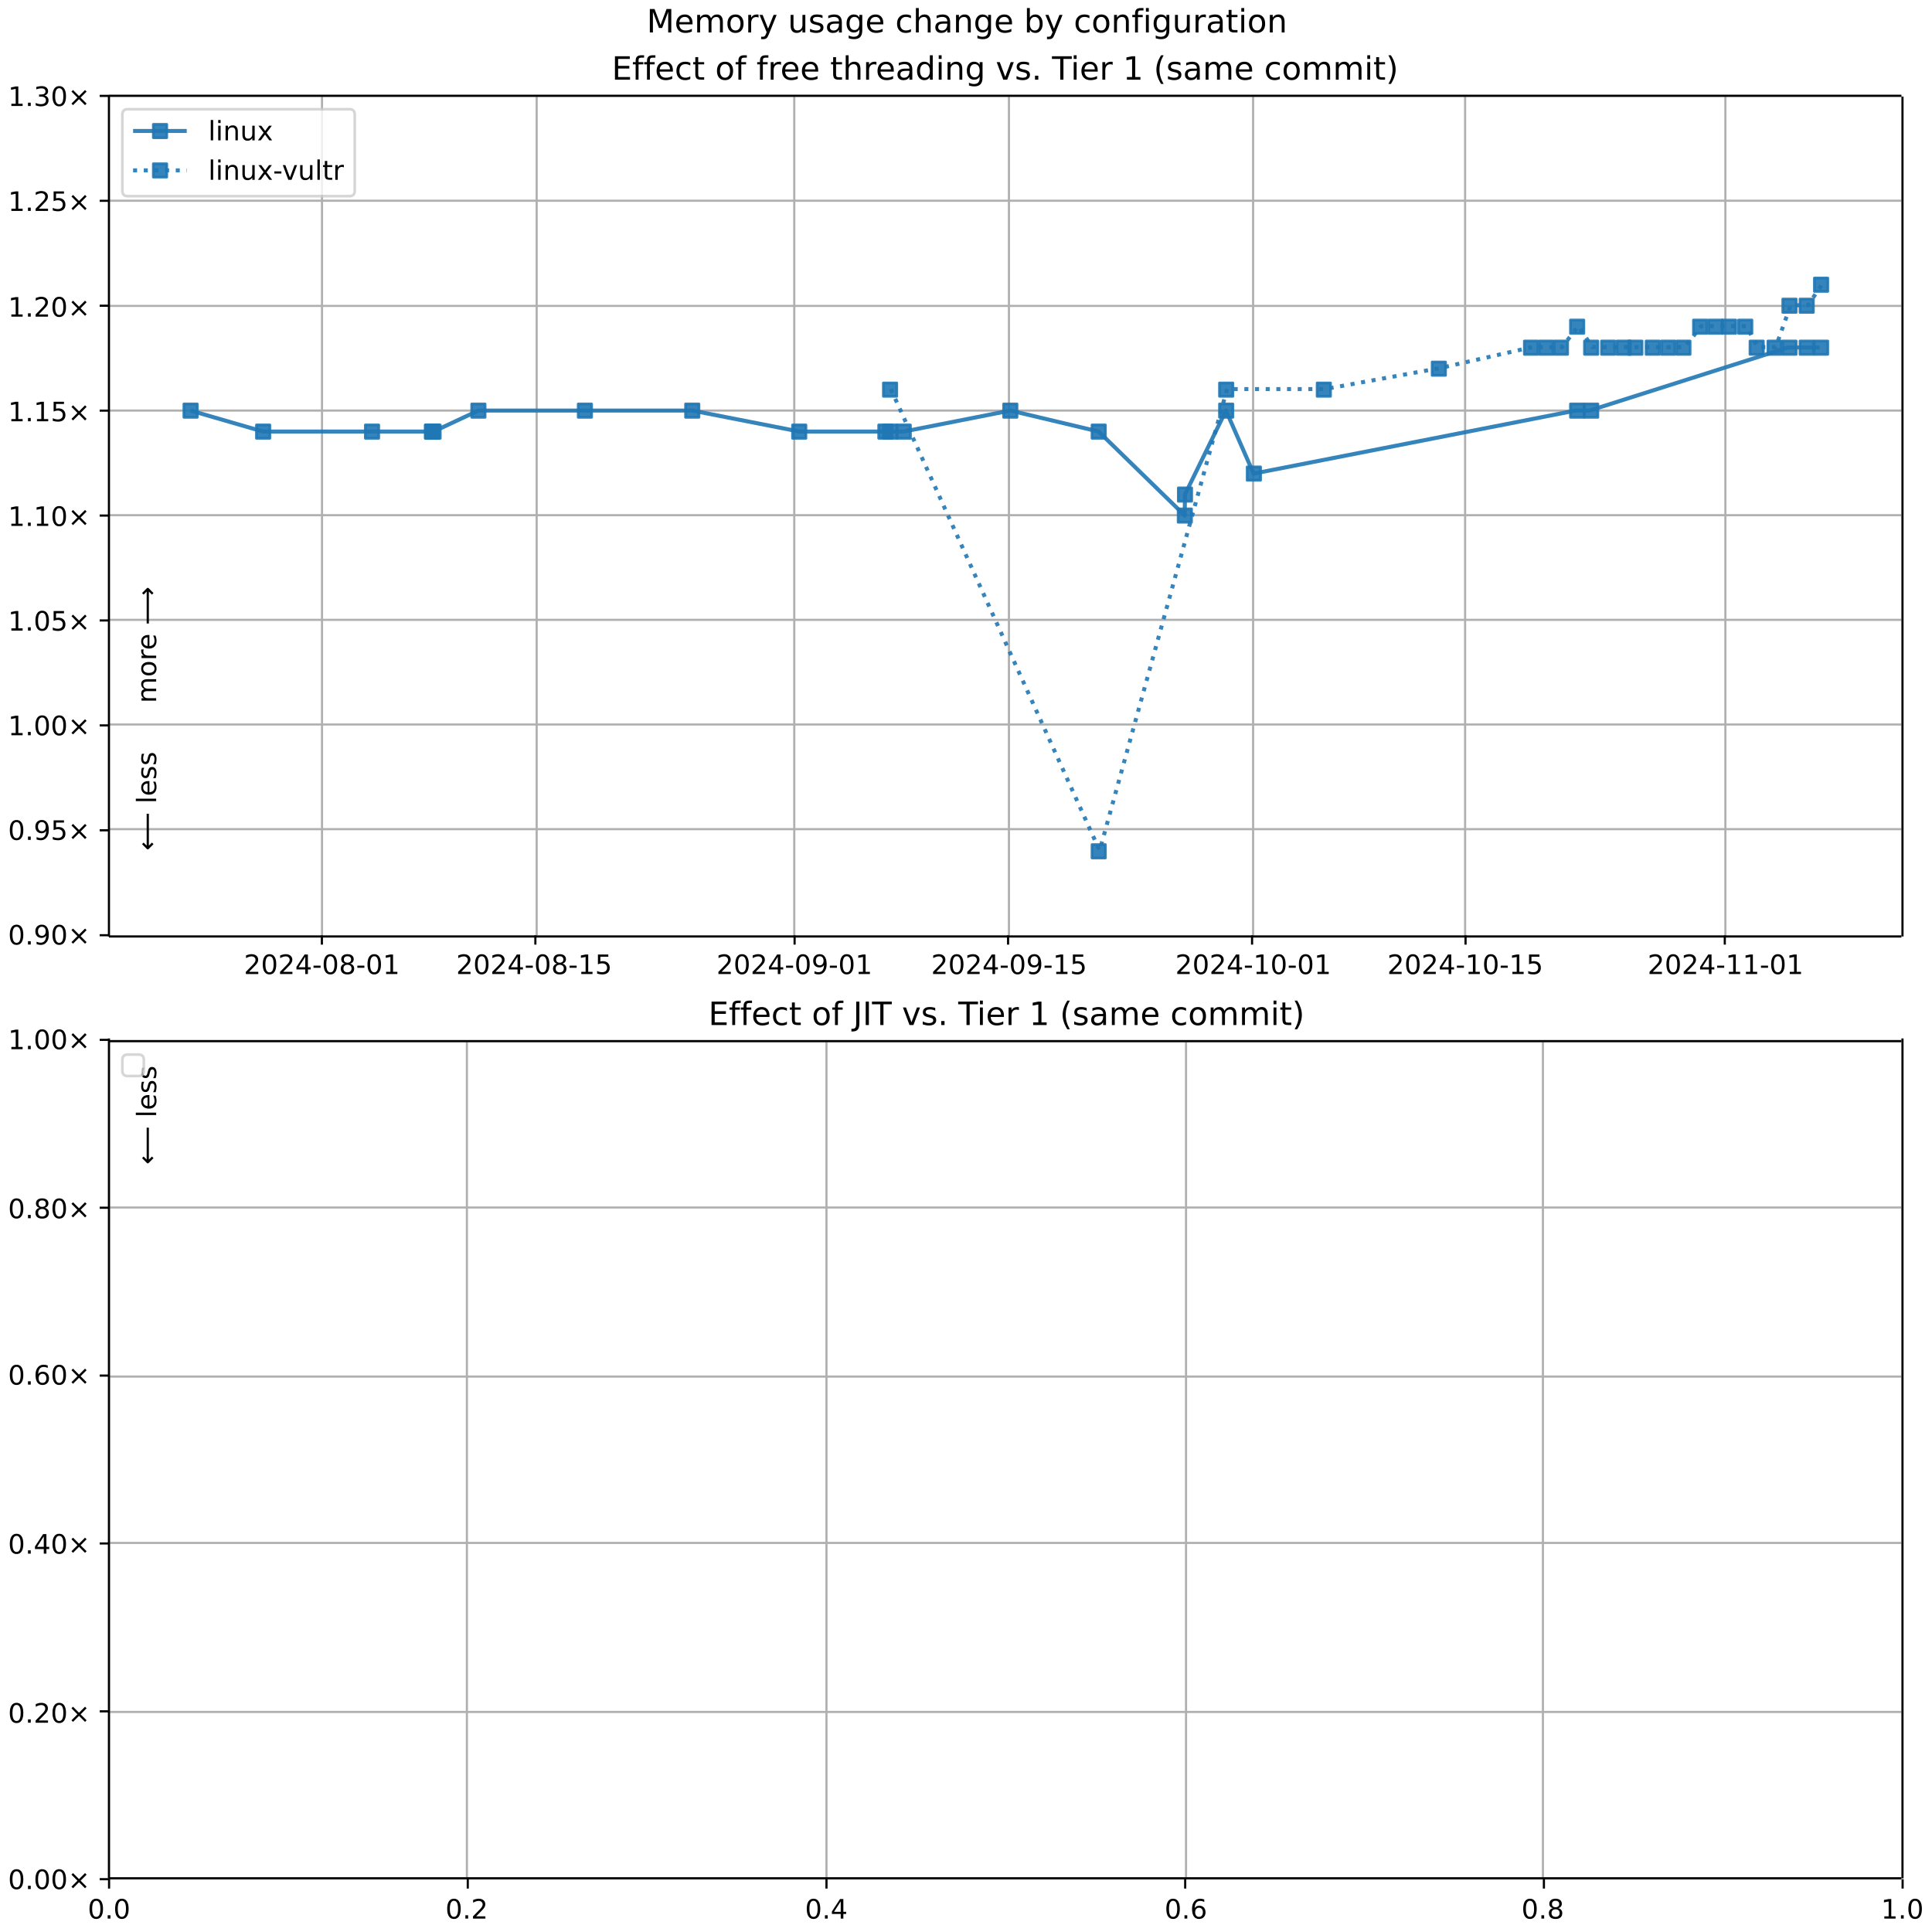
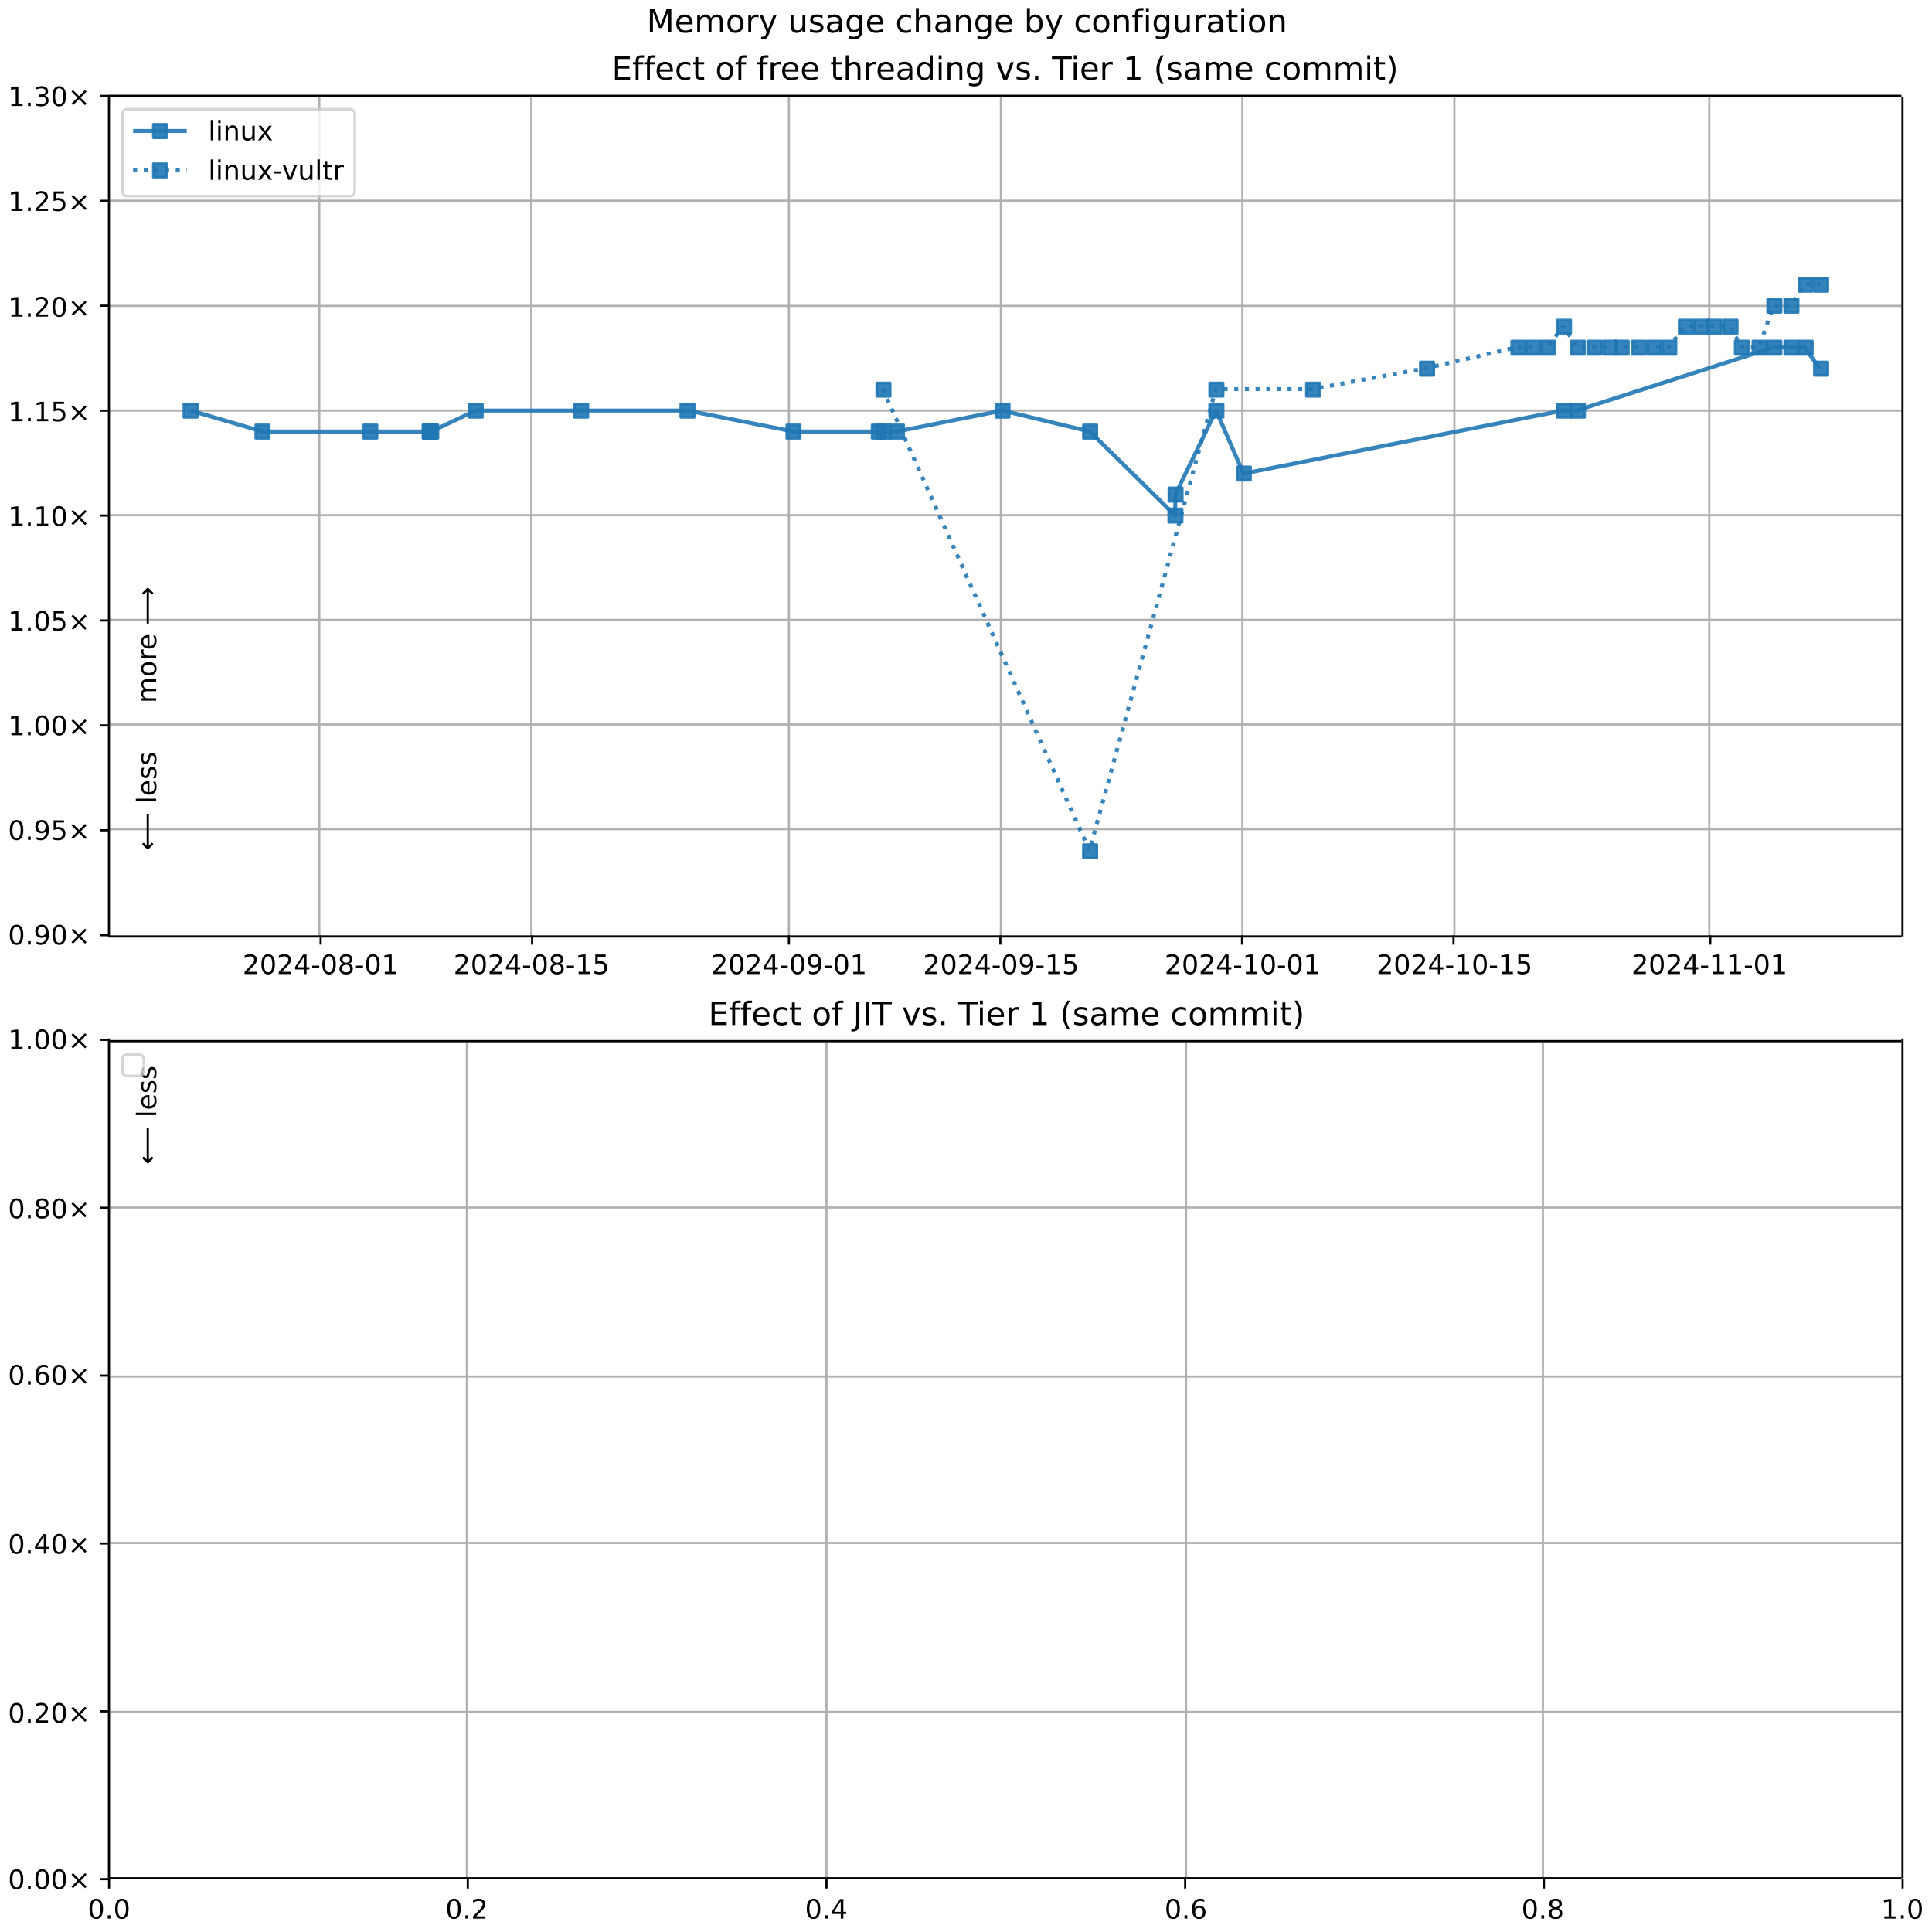
<svg xmlns="http://www.w3.org/2000/svg" xmlns:xlink="http://www.w3.org/1999/xlink" width="720pt" height="720pt" version="1.1" viewBox="0 0 720 720">
  <defs>
    <style type="text/css">*{stroke-linejoin: round; stroke-linecap: butt}</style>
  </defs>
  <path d="m0 720h720v-720h-720z" fill="#fff" />
  <path d="m40.6 349h668v-313h-668z" fill="#fff" />
-   <path d="m120 349v-313" clip-path="url(#e)" fill="none" stroke="#b0b0b0" stroke-linecap="square" stroke-width=".8" />
+   <path d="m119 349v-313" clip-path="url(#e)" fill="none" stroke="#b0b0b0" stroke-linecap="square" stroke-width=".8" />
  <defs>
    <path id="l" d="m0 0v3.5" stroke="#000" stroke-width=".8" />
  </defs>
-   <use x="119.955" y="348.529" stroke="#000000" stroke-width=".8" xlink:href="#l" />
-   <g transform="translate(90.9 363) scale(.1 -.1)">
+   <use x="119.493" y="348.529" stroke="#000000" stroke-width=".8" xlink:href="#l" />
+   <g transform="translate(90.4 363) scale(.1 -.1)">
    <defs>
      <path id="f" transform="scale(.0156)" d="m1228 531h2203v-531h-2962v531q359 372 979 998 621 627 780 809 303 340 423 576 121 236 121 464 0 372-261 606-261 235-680 235-297 0-627-103-329-103-704-313v638q381 153 712 231 332 78 607 78 725 0 1156-363 431-362 431-968 0-288-108-546-107-257-392-607-78-91-497-524-418-433-1181-1211z" />
      <path id="b" transform="scale(.0156)" d="m2034 4250q-487 0-733-480-245-479-245-1442 0-959 245-1439 246-480 733-480 491 0 736 480 246 480 246 1439 0 963-246 1442-245 480-736 480zm0 500q785 0 1199-621 414-620 414-1801 0-1178-414-1799-414-620-1199-620-784 0-1198 620-414 621-414 1799 0 1181 414 1801 414 621 1198 621z" />
      <path id="r" transform="scale(.0156)" d="m2419 4116-1594-2491h1594v2491zm-166 550h794v-3041h666v-525h-666v-1100h-628v1100h-2106v609l1940 2957z" />
      <path id="j" transform="scale(.0156)" d="m313 2009h1684v-512h-1684v512z" />
      <path id="ac" transform="scale(.0156)" d="m2034 2216q-450 0-708-241-257-241-257-662 0-422 257-663 258-241 708-241t709 242q260 243 260 662 0 421-258 662-257 241-711 241zm-631 268q-406 100-633 378-226 279-226 679 0 559 398 884 399 325 1092 325 697 0 1094-325t397-884q0-400-227-679-226-278-629-378 456-106 710-416 255-309 255-755 0-679-414-1042-414-362-1186-362-771 0-1186 362-414 363-414 1042 0 446 256 755 257 310 713 416zm-231 997q0-362 226-565 227-203 636-203 407 0 636 203 230 203 230 565 0 363-230 566-229 203-636 203-409 0-636-203-226-203-226-566z" />
      <path id="c" transform="scale(.0156)" d="m794 531h1031v3560l-1122-225v575l1116 225h631v-4135h1031v-531h-2687v531z" />
    </defs>
    <use xlink:href="#f" />
    <use x="63.623" xlink:href="#b" />
    <use x="127.246" xlink:href="#f" />
    <use x="190.869" xlink:href="#r" />
    <use x="254.492" xlink:href="#j" />
    <use x="290.576" xlink:href="#b" />
    <use x="354.199" xlink:href="#ac" />
    <use x="417.822" xlink:href="#j" />
    <use x="453.906" xlink:href="#b" />
    <use x="517.529" xlink:href="#c" />
  </g>
-   <path d="m200 349v-313" clip-path="url(#e)" fill="none" stroke="#b0b0b0" stroke-linecap="square" stroke-width=".8" />
-   <use x="199.515" y="348.529" stroke="#000000" stroke-width=".8" xlink:href="#l" />
-   <g transform="translate(170 363) scale(.1 -.1)">
+   <path d="m198 349v-313" clip-path="url(#e)" fill="none" stroke="#b0b0b0" stroke-linecap="square" stroke-width=".8" />
+   <use x="198.301" y="348.529" stroke="#000000" stroke-width=".8" xlink:href="#l" />
+   <g transform="translate(169 363) scale(.1 -.1)">
    <defs>
      <path id="u" transform="scale(.0156)" d="m691 4666h2478v-532h-1900v-1143q137 47 274 70 138 23 276 23 781 0 1237-428 457-428 457-1159 0-753-469-1171-469-417-1322-417-294 0-599 50-304 50-629 150v635q281-153 581-228t634-75q541 0 856 284 316 284 316 772 0 487-316 771-315 285-856 285-253 0-505-56-251-56-513-175v2344z" />
    </defs>
    <use xlink:href="#f" />
    <use x="63.623" xlink:href="#b" />
    <use x="127.246" xlink:href="#f" />
    <use x="190.869" xlink:href="#r" />
    <use x="254.492" xlink:href="#j" />
    <use x="290.576" xlink:href="#b" />
    <use x="354.199" xlink:href="#ac" />
    <use x="417.822" xlink:href="#j" />
    <use x="453.906" xlink:href="#c" />
    <use x="517.529" xlink:href="#u" />
  </g>
-   <path d="m296 349v-313" clip-path="url(#e)" fill="none" stroke="#b0b0b0" stroke-linecap="square" stroke-width=".8" />
-   <use x="296.124" y="348.529" stroke="#000000" stroke-width=".8" xlink:href="#l" />
-   <g transform="translate(267 363) scale(.1 -.1)">
+   <path d="m294 349v-313" clip-path="url(#e)" fill="none" stroke="#b0b0b0" stroke-linecap="square" stroke-width=".8" />
+   <use x="293.996" y="348.529" stroke="#000000" stroke-width=".8" xlink:href="#l" />
+   <g transform="translate(265 363) scale(.1 -.1)">
    <defs>
      <path id="ab" transform="scale(.0156)" d="m703 97v575q238-113 481-172 244-59 479-59 625 0 954 420 330 420 377 1277-181-269-460-413-278-144-615-144-700 0-1108 423-408 424-408 1159 0 718 425 1152 425 435 1131 435 810 0 1236-621 427-620 427-1801 0-1103-524-1761-523-658-1407-658-238 0-482 47-243 47-506 141zm1256 1978q425 0 673 290 249 291 249 798 0 503-249 795-248 292-673 292t-673-292-248-795q0-507 248-798 248-290 673-290z" />
    </defs>
    <use xlink:href="#f" />
    <use x="63.623" xlink:href="#b" />
    <use x="127.246" xlink:href="#f" />
    <use x="190.869" xlink:href="#r" />
    <use x="254.492" xlink:href="#j" />
    <use x="290.576" xlink:href="#b" />
    <use x="354.199" xlink:href="#ab" />
    <use x="417.822" xlink:href="#j" />
    <use x="453.906" xlink:href="#b" />
    <use x="517.529" xlink:href="#c" />
  </g>
-   <path d="m376 349v-313" clip-path="url(#e)" fill="none" stroke="#b0b0b0" stroke-linecap="square" stroke-width=".8" />
-   <use x="375.684" y="348.529" stroke="#000000" stroke-width=".8" xlink:href="#l" />
-   <g transform="translate(347 363) scale(.1 -.1)">
+   <path d="m373 349v-313" clip-path="url(#e)" fill="none" stroke="#b0b0b0" stroke-linecap="square" stroke-width=".8" />
+   <use x="372.804" y="348.529" stroke="#000000" stroke-width=".8" xlink:href="#l" />
+   <g transform="translate(344 363) scale(.1 -.1)">
    <use xlink:href="#f" />
    <use x="63.623" xlink:href="#b" />
    <use x="127.246" xlink:href="#f" />
    <use x="190.869" xlink:href="#r" />
    <use x="254.492" xlink:href="#j" />
    <use x="290.576" xlink:href="#b" />
    <use x="354.199" xlink:href="#ab" />
    <use x="417.822" xlink:href="#j" />
    <use x="453.906" xlink:href="#c" />
    <use x="517.529" xlink:href="#u" />
  </g>
-   <path d="m467 349v-313" clip-path="url(#e)" fill="none" stroke="#b0b0b0" stroke-linecap="square" stroke-width=".8" />
-   <use x="466.61" y="348.529" stroke="#000000" stroke-width=".8" xlink:href="#l" />
-   <g transform="translate(438 363) scale(.1 -.1)">
+   <path d="m463 349v-313" clip-path="url(#e)" fill="none" stroke="#b0b0b0" stroke-linecap="square" stroke-width=".8" />
+   <use x="462.87" y="348.529" stroke="#000000" stroke-width=".8" xlink:href="#l" />
+   <g transform="translate(434 363) scale(.1 -.1)">
    <use xlink:href="#f" />
    <use x="63.623" xlink:href="#b" />
    <use x="127.246" xlink:href="#f" />
    <use x="190.869" xlink:href="#r" />
    <use x="254.492" xlink:href="#j" />
    <use x="290.576" xlink:href="#c" />
    <use x="354.199" xlink:href="#b" />
    <use x="417.822" xlink:href="#j" />
    <use x="453.906" xlink:href="#b" />
    <use x="517.529" xlink:href="#c" />
  </g>
-   <path d="m546 349v-313" clip-path="url(#e)" fill="none" stroke="#b0b0b0" stroke-linecap="square" stroke-width=".8" />
-   <use x="546.17" y="348.529" stroke="#000000" stroke-width=".8" xlink:href="#l" />
-   <g transform="translate(517 363) scale(.1 -.1)">
+   <path d="m542 349v-313" clip-path="url(#e)" fill="none" stroke="#b0b0b0" stroke-linecap="square" stroke-width=".8" />
+   <use x="541.678" y="348.529" stroke="#000000" stroke-width=".8" xlink:href="#l" />
+   <g transform="translate(513 363) scale(.1 -.1)">
    <use xlink:href="#f" />
    <use x="63.623" xlink:href="#b" />
    <use x="127.246" xlink:href="#f" />
    <use x="190.869" xlink:href="#r" />
    <use x="254.492" xlink:href="#j" />
    <use x="290.576" xlink:href="#c" />
    <use x="354.199" xlink:href="#b" />
    <use x="417.822" xlink:href="#j" />
    <use x="453.906" xlink:href="#c" />
    <use x="517.529" xlink:href="#u" />
  </g>
-   <path d="m643 349v-313" clip-path="url(#e)" fill="none" stroke="#b0b0b0" stroke-linecap="square" stroke-width=".8" />
-   <use x="642.778" y="348.529" stroke="#000000" stroke-width=".8" xlink:href="#l" />
-   <g transform="translate(614 363) scale(.1 -.1)">
+   <path d="m637 349v-313" clip-path="url(#e)" fill="none" stroke="#b0b0b0" stroke-linecap="square" stroke-width=".8" />
+   <use x="637.373" y="348.529" stroke="#000000" stroke-width=".8" xlink:href="#l" />
+   <g transform="translate(608 363) scale(.1 -.1)">
    <use xlink:href="#f" />
    <use x="63.623" xlink:href="#b" />
    <use x="127.246" xlink:href="#f" />
    <use x="190.869" xlink:href="#r" />
    <use x="254.492" xlink:href="#j" />
    <use x="290.576" xlink:href="#c" />
    <use x="354.199" xlink:href="#c" />
    <use x="417.822" xlink:href="#j" />
    <use x="453.906" xlink:href="#b" />
    <use x="517.529" xlink:href="#c" />
  </g>
  <path d="m40.6 349h668" clip-path="url(#e)" fill="none" stroke="#b0b0b0" stroke-linecap="square" stroke-width=".8" />
  <defs>
    <path id="h" d="m0 0h-3.5" stroke="#000" stroke-width=".8" />
  </defs>
  <use x="40.646" y="348.529" stroke="#000000" stroke-width=".8" xlink:href="#h" />
  <g transform="translate(3 352) scale(.1 -.1)">
    <defs>
      <path id="d" transform="scale(.0156)" d="m684 794h660v-794h-660v794z" />
      <path id="i" transform="scale(.0156)" d="m4488 3438-1429-1435 1429-1428-372-378-1435 1434-1434-1434-369 378 1425 1428-1425 1435 369 378 1434-1435 1435 1435 372-378z" />
    </defs>
    <use xlink:href="#b" />
    <use x="63.623" xlink:href="#d" />
    <use x="95.41" xlink:href="#ab" />
    <use x="159.033" xlink:href="#b" />
    <use x="222.656" xlink:href="#i" />
  </g>
  <path d="m40.6 309h668" clip-path="url(#e)" fill="none" stroke="#b0b0b0" stroke-linecap="square" stroke-width=".8" />
  <use x="40.646" y="309.429" stroke="#000000" stroke-width=".8" xlink:href="#h" />
  <g transform="translate(3 313) scale(.1 -.1)">
    <use xlink:href="#b" />
    <use x="63.623" xlink:href="#d" />
    <use x="95.41" xlink:href="#ab" />
    <use x="159.033" xlink:href="#u" />
    <use x="222.656" xlink:href="#i" />
  </g>
  <path d="m40.6 270h668" clip-path="url(#e)" fill="none" stroke="#b0b0b0" stroke-linecap="square" stroke-width=".8" />
  <use x="40.646" y="270.33" stroke="#000000" stroke-width=".8" xlink:href="#h" />
  <g transform="translate(3 274) scale(.1 -.1)">
    <use xlink:href="#c" />
    <use x="63.623" xlink:href="#d" />
    <use x="95.41" xlink:href="#b" />
    <use x="159.033" xlink:href="#b" />
    <use x="222.656" xlink:href="#i" />
  </g>
  <path d="m40.6 231h668" clip-path="url(#e)" fill="none" stroke="#b0b0b0" stroke-linecap="square" stroke-width=".8" />
  <use x="40.646" y="231.23" stroke="#000000" stroke-width=".8" xlink:href="#h" />
  <g transform="translate(3 235) scale(.1 -.1)">
    <use xlink:href="#c" />
    <use x="63.623" xlink:href="#d" />
    <use x="95.41" xlink:href="#b" />
    <use x="159.033" xlink:href="#u" />
    <use x="222.656" xlink:href="#i" />
  </g>
  <path d="m40.6 192h668" clip-path="url(#e)" fill="none" stroke="#b0b0b0" stroke-linecap="square" stroke-width=".8" />
  <use x="40.646" y="192.131" stroke="#000000" stroke-width=".8" xlink:href="#h" />
  <g transform="translate(3 196) scale(.1 -.1)">
    <use xlink:href="#c" />
    <use x="63.623" xlink:href="#d" />
    <use x="95.41" xlink:href="#c" />
    <use x="159.033" xlink:href="#b" />
    <use x="222.656" xlink:href="#i" />
  </g>
  <path d="m40.6 153h668" clip-path="url(#e)" fill="none" stroke="#b0b0b0" stroke-linecap="square" stroke-width=".8" />
  <use x="40.646" y="153.031" stroke="#000000" stroke-width=".8" xlink:href="#h" />
  <g transform="translate(3 157) scale(.1 -.1)">
    <use xlink:href="#c" />
    <use x="63.623" xlink:href="#d" />
    <use x="95.41" xlink:href="#c" />
    <use x="159.033" xlink:href="#u" />
    <use x="222.656" xlink:href="#i" />
  </g>
  <path d="m40.6 114h668" clip-path="url(#e)" fill="none" stroke="#b0b0b0" stroke-linecap="square" stroke-width=".8" />
  <use x="40.646" y="113.932" stroke="#000000" stroke-width=".8" xlink:href="#h" />
  <g transform="translate(3 118) scale(.1 -.1)">
    <use xlink:href="#c" />
    <use x="63.623" xlink:href="#d" />
    <use x="95.41" xlink:href="#f" />
    <use x="159.033" xlink:href="#b" />
    <use x="222.656" xlink:href="#i" />
  </g>
  <path d="m40.6 74.8h668" clip-path="url(#e)" fill="none" stroke="#b0b0b0" stroke-linecap="square" stroke-width=".8" />
  <use x="40.646" y="74.832" stroke="#000000" stroke-width=".8" xlink:href="#h" />
  <g transform="translate(3 78.6) scale(.1 -.1)">
    <use xlink:href="#c" />
    <use x="63.623" xlink:href="#d" />
    <use x="95.41" xlink:href="#f" />
    <use x="159.033" xlink:href="#u" />
    <use x="222.656" xlink:href="#i" />
  </g>
  <path d="m40.6 35.7h668" clip-path="url(#e)" fill="none" stroke="#b0b0b0" stroke-linecap="square" stroke-width=".8" />
  <use x="40.646" y="35.733" stroke="#000000" stroke-width=".8" xlink:href="#h" />
  <g transform="translate(3 39.5) scale(.1 -.1)">
    <defs>
      <path id="at" transform="scale(.0156)" d="m2597 2516q453-97 707-404 255-306 255-756 0-690-475-1069-475-378-1350-378-293 0-604 58t-642 174v609q262-153 574-231 313-78 654-78 593 0 904 234t311 681q0 413-289 645-289 233-804 233h-544v519h569q465 0 712 186t247 536q0 359-255 551-254 193-729 193-260 0-557-57-297-56-653-174v562q360 100 674 150t592 50q719 0 1137-327 419-326 419-882 0-388-222-655t-631-370z" />
    </defs>
    <use xlink:href="#c" />
    <use x="63.623" xlink:href="#d" />
    <use x="95.41" xlink:href="#at" />
    <use x="159.033" xlink:href="#b" />
    <use x="222.656" xlink:href="#i" />
  </g>
-   <path d="m71 153 27 7.82h40.6 22.4 0.036 0.541l16.7-7.82h39.7 40l39.9 7.82h32.1 1.75 5.1l39.7-7.82 32.9 7.82 32.1 31.3 0.06-7.82 15.3-31.3 10.3 23.5 120-23.5h5.23l73.9-23.5h6.42 5.37" clip-path="url(#e)" fill="none" stroke="#1f77b4" stroke-linecap="square" stroke-opacity=".9" stroke-width="1.5" />
+   <path d="m71 153 26.8 7.82h40.2 22.1 0.036 0.536l16.6-7.82h39.3 39.6l39.5 7.82h31.8 1.73 5.05l39.3-7.82 32.6 7.82 31.8 31.3 0.059-7.82 15.2-31.3 10.2 23.5 119-23.5h5.18l73.2-23.5h6.36 5.32l5.74 7.82" clip-path="url(#e)" fill="none" stroke="#1f77b4" stroke-linecap="square" stroke-opacity=".9" stroke-width="1.5" />
  <defs>
    <path id="a" d="m-2.5 2.5h5v-5h-5z" stroke="#1f77b4" stroke-opacity=".9" />
  </defs>
  <g clip-path="url(#e)" fill="#1f77b4" fill-opacity=".9" stroke="#1f77b4" stroke-opacity=".9">
    <use x="71.027" y="153.031" xlink:href="#a" />
-     <use x="98.067" y="160.851" xlink:href="#a" />
-     <use x="138.645" y="160.851" xlink:href="#a" />
-     <use x="161.002" y="160.851" xlink:href="#a" />
-     <use x="161.038" y="160.851" xlink:href="#a" />
-     <use x="161.579" y="160.851" xlink:href="#a" />
-     <use x="178.288" y="153.031" xlink:href="#a" />
-     <use x="217.977" y="153.031" xlink:href="#a" />
-     <use x="257.98" y="153.031" xlink:href="#a" />
-     <use x="297.849" y="160.851" xlink:href="#a" />
-     <use x="329.953" y="160.851" xlink:href="#a" />
-     <use x="331.702" y="160.851" xlink:href="#a" />
-     <use x="336.799" y="160.851" xlink:href="#a" />
-     <use x="376.512" y="153.031" xlink:href="#a" />
-     <use x="409.457" y="160.851" xlink:href="#a" />
-     <use x="441.555" y="192.131" xlink:href="#a" />
-     <use x="441.614" y="184.311" xlink:href="#a" />
-     <use x="456.963" y="153.031" xlink:href="#a" />
-     <use x="467.284" y="176.491" xlink:href="#a" />
-     <use x="587.755" y="153.031" xlink:href="#a" />
-     <use x="592.984" y="153.031" xlink:href="#a" />
-     <use x="666.884" y="129.572" xlink:href="#a" />
-     <use x="673.3" y="129.572" xlink:href="#a" />
-     <use x="678.666" y="129.572" xlink:href="#a" />
+     <use x="97.811" y="160.851" xlink:href="#a" />
+     <use x="138.005" y="160.851" xlink:href="#a" />
+     <use x="160.151" y="160.851" xlink:href="#a" />
+     <use x="160.187" y="160.851" xlink:href="#a" />
+     <use x="160.723" y="160.851" xlink:href="#a" />
+     <use x="177.274" y="153.031" xlink:href="#a" />
+     <use x="216.588" y="153.031" xlink:href="#a" />
+     <use x="256.212" y="153.031" xlink:href="#a" />
+     <use x="295.705" y="160.851" xlink:href="#a" />
+     <use x="327.505" y="160.851" xlink:href="#a" />
+     <use x="329.238" y="160.851" xlink:href="#a" />
+     <use x="334.287" y="160.851" xlink:href="#a" />
+     <use x="373.624" y="153.031" xlink:href="#a" />
+     <use x="406.257" y="160.851" xlink:href="#a" />
+     <use x="438.052" y="192.131" xlink:href="#a" />
+     <use x="438.111" y="184.311" xlink:href="#a" />
+     <use x="453.315" y="153.031" xlink:href="#a" />
+     <use x="463.538" y="176.491" xlink:href="#a" />
+     <use x="582.871" y="153.031" xlink:href="#a" />
+     <use x="588.05" y="153.031" xlink:href="#a" />
+     <use x="661.251" y="129.572" xlink:href="#a" />
+     <use x="667.606" y="129.572" xlink:href="#a" />
+     <use x="672.922" y="129.572" xlink:href="#a" />
+     <use x="678.666" y="137.391" xlink:href="#a" />
  </g>
  <g stroke="#1f77b4" stroke-opacity=".9">
-     <path d="m332 145 77.8 172 47.5-172h36.4l42.9-7.82 34.4-7.82h5.61 5.53l6.04-7.82 5.23 7.82h6.34 5.78 4.36 6.49 5.74 5.67l6.23-7.82h5.68 5.1 6.02l4.26 7.82h6.68l5.55-15.6h6.42l5.37-7.82" clip-path="url(#e)" fill="none" stroke-dasharray="1.5,2.475" stroke-width="1.5" />
+     <path d="m329 145 77 172 47.1-172h36l42.5-7.82 34-7.82h5.56 5.48l5.98-7.82 5.18 7.82h6.28 5.72 4.32 6.43 5.69 5.62l6.18-7.82h5.63 5.05 5.97l4.22 7.82h6.61l5.49-15.6h6.36l5.32-7.82h5.74" clip-path="url(#e)" fill="none" stroke-dasharray="1.5,2.475" stroke-width="1.5" />
    <g clip-path="url(#e)" fill="#1f77b4" fill-opacity=".9">
-       <use x="331.702" y="145.211" xlink:href="#a" />
-       <use x="409.457" y="317.249" xlink:href="#a" />
-       <use x="456.963" y="145.211" xlink:href="#a" />
-       <use x="493.354" y="145.211" xlink:href="#a" />
-       <use x="536.215" y="137.391" xlink:href="#a" />
-       <use x="570.579" y="129.572" xlink:href="#a" />
-       <use x="576.19" y="129.572" xlink:href="#a" />
-       <use x="581.719" y="129.572" xlink:href="#a" />
-       <use x="587.755" y="121.752" xlink:href="#a" />
-       <use x="592.984" y="129.572" xlink:href="#a" />
-       <use x="599.32" y="129.572" xlink:href="#a" />
-       <use x="605.095" y="129.572" xlink:href="#a" />
-       <use x="609.451" y="129.572" xlink:href="#a" />
-       <use x="615.945" y="129.572" xlink:href="#a" />
-       <use x="621.688" y="129.572" xlink:href="#a" />
-       <use x="627.361" y="129.572" xlink:href="#a" />
-       <use x="633.596" y="121.752" xlink:href="#a" />
-       <use x="639.276" y="121.752" xlink:href="#a" />
-       <use x="644.375" y="121.752" xlink:href="#a" />
-       <use x="650.399" y="121.752" xlink:href="#a" />
-       <use x="654.662" y="129.572" xlink:href="#a" />
-       <use x="661.338" y="129.572" xlink:href="#a" />
-       <use x="666.884" y="113.932" xlink:href="#a" />
-       <use x="673.3" y="113.932" xlink:href="#a" />
+       <use x="329.238" y="145.211" xlink:href="#a" />
+       <use x="406.257" y="317.249" xlink:href="#a" />
+       <use x="453.315" y="145.211" xlink:href="#a" />
+       <use x="489.361" y="145.211" xlink:href="#a" />
+       <use x="531.817" y="137.391" xlink:href="#a" />
+       <use x="565.857" y="129.572" xlink:href="#a" />
+       <use x="571.415" y="129.572" xlink:href="#a" />
+       <use x="576.892" y="129.572" xlink:href="#a" />
+       <use x="582.871" y="121.752" xlink:href="#a" />
+       <use x="588.05" y="129.572" xlink:href="#a" />
+       <use x="594.326" y="129.572" xlink:href="#a" />
+       <use x="600.046" y="129.572" xlink:href="#a" />
+       <use x="604.361" y="129.572" xlink:href="#a" />
+       <use x="610.793" y="129.572" xlink:href="#a" />
+       <use x="616.482" y="129.572" xlink:href="#a" />
+       <use x="622.102" y="129.572" xlink:href="#a" />
+       <use x="628.278" y="121.752" xlink:href="#a" />
+       <use x="633.905" y="121.752" xlink:href="#a" />
+       <use x="638.955" y="121.752" xlink:href="#a" />
+       <use x="644.922" y="121.752" xlink:href="#a" />
+       <use x="649.145" y="129.572" xlink:href="#a" />
+       <use x="655.757" y="129.572" xlink:href="#a" />
+       <use x="661.251" y="113.932" xlink:href="#a" />
+       <use x="667.606" y="113.932" xlink:href="#a" />
+       <use x="672.922" y="106.112" xlink:href="#a" />
      <use x="678.666" y="106.112" xlink:href="#a" />
    </g>
  </g>
  <path d="m40.6 349v-313" fill="none" stroke="#000" stroke-linecap="square" stroke-width=".8" />
  <path d="m709 349v-313" fill="none" stroke="#000" stroke-linecap="square" stroke-width=".8" />
  <path d="m40.6 349h668" fill="none" stroke="#000" stroke-linecap="square" stroke-width=".8" />
  <path d="m40.6 35.7h668" fill="none" stroke="#000" stroke-linecap="square" stroke-width=".8" />
  <g clip-path="url(#e)">
    <g transform="translate(58.2 262) rotate(-90) scale(.1 -.1)">
      <defs>
        <path id="p" transform="scale(.0156)" d="m3328 2828q216 388 516 572t706 184q547 0 844-383 297-382 297-1088v-2113h-578v2094q0 503-179 746-178 244-543 244-447 0-707-297-259-296-259-809v-1978h-578v2094q0 506-178 748t-550 242q-441 0-701-298-259-298-259-808v-1978h-578v3500h578v-544q197 322 472 475t653 153q382 0 649-194 267-193 395-562z" />
        <path id="o" transform="scale(.0156)" d="m1959 3097q-462 0-731-361t-269-989 267-989q268-361 733-361 460 0 728 362 269 363 269 988 0 622-269 986-268 364-728 364zm0 487q750 0 1178-488 429-487 429-1349 0-859-429-1349-428-489-1178-489-753 0-1180 489-426 490-426 1349 0 862 426 1349 427 488 1180 488z" />
        <path id="n" transform="scale(.0156)" d="m2631 2963q-97 56-211 82-114 27-251 27-488 0-749-317t-261-911v-1844h-578v3500h578v-544q182 319 472 473 291 155 707 155 59 0 131-8 72-7 159-23l3-590z" />
        <path id="g" transform="scale(.0156)" d="m3597 1894v-281h-2644q38-594 358-905t892-311q331 0 642 81t618 244v-544q-310-131-635-200t-659-69q-838 0-1327 487-489 488-489 1320 0 859 464 1363 464 505 1252 505 706 0 1117-455 411-454 411-1235zm-575 169q-6 471-264 752-258 282-683 282-481 0-770-272t-333-766l2050 4z" />
        <path id="am" transform="scale(.0156)" d="m8863 2147v-281l-1229-1228-375 375 729 728h-7622v531h7622l-729 728 375 375 1229-1228z" />
      </defs>
      <use xlink:href="#p" />
      <use x="97.412" xlink:href="#o" />
      <use x="158.594" xlink:href="#n" />
      <use x="197.457" xlink:href="#g" />
      <use x="258.98" xlink:href="#DejaVuSans-20" />
      <use x="290.768" xlink:href="#am" />
    </g>
  </g>
  <g clip-path="url(#e)">
    <g transform="translate(58.2 317) rotate(-90) scale(.1 -.1)">
      <defs>
        <path id="an" transform="scale(.0156)" d="m313 1866v281l1228 1228 375-375-728-728h7621v-531h-7621l728-728-375-375-1228 1228z" />
        <path id="z" transform="scale(.0156)" d="m603 4863h575v-4863h-575v4863z" />
        <path id="m" transform="scale(.0156)" d="m2834 3397v-544q-243 125-506 187-262 63-544 63-428 0-642-131t-214-394q0-200 153-314t616-217l197-44q612-131 870-370t258-667q0-488-386-773-386-284-1061-284-281 0-586 55t-642 164v594q319-166 628-249 309-82 613-82 406 0 624 139 219 139 219 392 0 234-158 359-157 125-692 241l-200 47q-534 112-772 345-237 233-237 639 0 494 350 762 350 269 994 269 318 0 599-47 282-46 519-140z" />
      </defs>
      <use xlink:href="#an" />
      <use x="143.359" xlink:href="#DejaVuSans-20" />
      <use x="175.146" xlink:href="#z" />
      <use x="202.93" xlink:href="#g" />
      <use x="264.453" xlink:href="#m" />
      <use x="316.553" xlink:href="#m" />
    </g>
  </g>
  <g transform="translate(228 29.7) scale(.12 -.12)">
    <defs>
      <path id="ai" transform="scale(.0156)" d="m628 4666h2950v-532h-2319v-1381h2222v-531h-2222v-1691h2375v-531h-3006v4666z" />
      <path id="s" transform="scale(.0156)" d="m2375 4863v-479h-550q-309 0-430-125-120-125-120-450v-309h947v-447h-947v-3053h-578v3053h-550v447h550v244q0 584 272 851 272 268 862 268h544z" />
      <path id="w" transform="scale(.0156)" d="m3122 3366v-538q-244 135-489 202t-495 67q-560 0-870-355-309-354-309-995t309-996q310-354 870-354 250 0 495 67t489 202v-532q-241-112-499-168-257-57-548-57-791 0-1257 497-465 497-465 1341 0 856 470 1346 471 491 1290 491 265 0 518-55 253-54 491-163z" />
      <path id="t" transform="scale(.0156)" d="m1172 4494v-994h1184v-447h-1184v-1900q0-428 117-550t477-122h590v-481h-590q-666 0-919 248-253 249-253 905v1900h-422v447h422v994h578z" />
      <path id="ah" transform="scale(.0156)" d="m3513 2113v-2113h-575v2094q0 497-194 743-194 247-581 247-466 0-735-297-269-296-269-809v-1978h-578v4863h578v-1907q207 316 486 472 280 156 646 156 603 0 912-373 310-373 310-1098z" />
      <path id="x" transform="scale(.0156)" d="m2194 1759q-697 0-966-159t-269-544q0-306 202-486 202-179 548-179 479 0 768 339t289 901v128h-572zm1147 238v-2e3h-575v531q-197-318-491-470t-719-152q-537 0-855 302-317 302-317 808 0 590 395 890 396 300 1180 300h807v57q0 397-261 614t-733 217q-300 0-585-72-284-72-546-216v532q315 122 612 182 297 61 578 61 760 0 1135-394 375-393 375-1193z" />
      <path id="ao" transform="scale(.0156)" d="m2906 2969v1894h575v-4863h-575v525q-181-312-458-464-276-152-664-152-634 0-1033 506-398 507-398 1332t398 1331q399 506 1033 506 388 0 664-152 277-151 458-463zm-1959-1222q0-634 261-995t717-361 718 361q263 361 263 995t-263 995q-262 361-718 361t-717-361-261-995z" />
      <path id="q" transform="scale(.0156)" d="m603 3500h575v-3500h-575v3500zm0 1363h575v-729h-575v729z" />
      <path id="v" transform="scale(.0156)" d="m3513 2113v-2113h-575v2094q0 497-194 743-194 247-581 247-466 0-735-297-269-296-269-809v-1978h-578v3500h578v-544q207 316 486 472 280 156 646 156 603 0 912-373 310-373 310-1098z" />
      <path id="aa" transform="scale(.0156)" d="m2906 1791q0 625-258 968-257 344-723 344-462 0-720-344-258-343-258-968 0-622 258-966t720-344q466 0 723 344 258 344 258 966zm575-1357q0-893-397-1329-396-436-1215-436-303 0-572 45t-522 139v559q253-137 500-202 247-66 503-66 566 0 847 295t281 892v285q-178-310-456-463t-666-153q-643 0-1037 490-394 491-394 1301 0 812 394 1302 394 491 1037 491 388 0 666-153t456-462v531h575v-3066z" />
      <path id="ad" transform="scale(.0156)" d="m191 3500h609l1094-2937 1094 2937h609l-1313-3500h-781l-1312 3500z" />
      <path id="ae" transform="scale(.0156)" d="m-19 4666h3947v-532h-1656v-4134h-634v4134h-1657v532z" />
      <path id="al" transform="scale(.0156)" d="m1984 4856q-418-718-622-1422-203-703-203-1425 0-721 205-1429t620-1424h-500q-468 735-701 1444t-233 1409q0 697 231 1403 232 707 703 1444h500z" />
      <path id="ak" transform="scale(.0156)" d="m513 4856h500q468-737 701-1444 233-706 233-1403 0-700-233-1409t-701-1444h-500q415 716 620 1424t205 1429q0 722-205 1425-205 704-620 1422z" />
    </defs>
    <use xlink:href="#ai" />
    <use x="63.184" xlink:href="#s" />
    <use x="98.389" xlink:href="#s" />
    <use x="133.594" xlink:href="#g" />
    <use x="195.117" xlink:href="#w" />
    <use x="250.098" xlink:href="#t" />
    <use x="289.307" xlink:href="#DejaVuSans-20" />
    <use x="321.094" xlink:href="#o" />
    <use x="382.275" xlink:href="#s" />
    <use x="417.48" xlink:href="#DejaVuSans-20" />
    <use x="449.268" xlink:href="#s" />
    <use x="484.473" xlink:href="#n" />
    <use x="523.336" xlink:href="#g" />
    <use x="584.859" xlink:href="#g" />
    <use x="646.383" xlink:href="#DejaVuSans-20" />
    <use x="678.17" xlink:href="#t" />
    <use x="717.379" xlink:href="#ah" />
    <use x="780.758" xlink:href="#n" />
    <use x="819.621" xlink:href="#g" />
    <use x="881.145" xlink:href="#x" />
    <use x="942.424" xlink:href="#ao" />
    <use x="1005.9" xlink:href="#q" />
    <use x="1033.684" xlink:href="#v" />
    <use x="1097.062" xlink:href="#aa" />
    <use x="1160.539" xlink:href="#DejaVuSans-20" />
    <use x="1192.326" xlink:href="#ad" />
    <use x="1251.506" xlink:href="#m" />
    <use x="1303.605" xlink:href="#d" />
    <use x="1335.393" xlink:href="#DejaVuSans-20" />
    <use x="1367.18" xlink:href="#ae" />
    <use x="1425.139" xlink:href="#q" />
    <use x="1452.922" xlink:href="#g" />
    <use x="1514.445" xlink:href="#n" />
    <use x="1555.559" xlink:href="#DejaVuSans-20" />
    <use x="1587.346" xlink:href="#c" />
    <use x="1650.969" xlink:href="#DejaVuSans-20" />
    <use x="1682.756" xlink:href="#al" />
    <use x="1721.77" xlink:href="#m" />
    <use x="1773.869" xlink:href="#x" />
    <use x="1835.148" xlink:href="#p" />
    <use x="1932.561" xlink:href="#g" />
    <use x="1994.084" xlink:href="#DejaVuSans-20" />
    <use x="2025.871" xlink:href="#w" />
    <use x="2080.852" xlink:href="#o" />
    <use x="2142.033" xlink:href="#p" />
    <use x="2239.445" xlink:href="#p" />
    <use x="2336.857" xlink:href="#q" />
    <use x="2364.641" xlink:href="#t" />
    <use x="2403.85" xlink:href="#ak" />
  </g>
  <path d="m47.6 73.1h82.6q2 0 2-2v-28.4q0-2-2-2h-82.6q-2 0-2 2v28.4q0 2 2 2z" fill="#fff" opacity=".8" stroke="#ccc" />
  <path d="m49.6 48.8h10 10" fill="none" stroke="#1f77b4" stroke-linecap="square" stroke-opacity=".9" stroke-width="1.5" />
  <use x="59.646" y="48.831" fill="#1f77b4" fill-opacity=".9" stroke="#1f77b4" stroke-opacity=".9" xlink:href="#a" />
  <g transform="translate(77.6 52.3) scale(.1 -.1)">
    <defs>
      <path id="y" transform="scale(.0156)" d="m544 1381v2119h575v-2097q0-497 193-746 194-248 582-248 465 0 735 297 271 297 271 810v1984h575v-3500h-575v538q-209-319-486-474-276-155-642-155-603 0-916 375-312 375-312 1097zm1447 2203z" />
      <path id="ag" transform="scale(.0156)" d="m3513 3500-1266-1703 1331-1797h-678l-1019 1375-1018-1375h-679l1360 1831-1244 1669h678l928-1247 928 1247h679z" />
    </defs>
    <use xlink:href="#z" />
    <use x="27.783" xlink:href="#q" />
    <use x="55.566" xlink:href="#v" />
    <use x="118.945" xlink:href="#y" />
    <use x="182.324" xlink:href="#ag" />
  </g>
  <path d="m49.6 63.5h10 10" fill="none" stroke="#1f77b4" stroke-dasharray="1.5,2.475" stroke-opacity=".9" stroke-width="1.5" />
  <use x="59.646" y="63.509" fill="#1f77b4" fill-opacity=".9" stroke="#1f77b4" stroke-opacity=".9" xlink:href="#a" />
  <g transform="translate(77.6 67) scale(.1 -.1)">
    <use xlink:href="#z" />
    <use x="27.783" xlink:href="#q" />
    <use x="55.566" xlink:href="#v" />
    <use x="118.945" xlink:href="#y" />
    <use x="182.324" xlink:href="#ag" />
    <use x="241.504" xlink:href="#j" />
    <use x="274.963" xlink:href="#ad" />
    <use x="334.143" xlink:href="#y" />
    <use x="397.521" xlink:href="#z" />
    <use x="425.305" xlink:href="#t" />
    <use x="464.514" xlink:href="#n" />
  </g>
  <path d="m40.6 700h668v-313h-668z" fill="#fff" />
  <path d="m40.6 700v-313" clip-path="url(#k)" fill="none" stroke="#b0b0b0" stroke-linecap="square" stroke-width=".8" />
  <use x="40.646" y="700.322" stroke="#000000" stroke-width=".8" xlink:href="#l" />
  <g transform="translate(32.7 715) scale(.1 -.1)">
    <use xlink:href="#b" />
    <use x="63.623" xlink:href="#d" />
    <use x="95.41" xlink:href="#b" />
  </g>
  <path d="m174 700v-313" clip-path="url(#k)" fill="none" stroke="#b0b0b0" stroke-linecap="square" stroke-width=".8" />
  <use x="174.326" y="700.322" stroke="#000000" stroke-width=".8" xlink:href="#l" />
  <g transform="translate(166 715) scale(.1 -.1)">
    <use xlink:href="#b" />
    <use x="63.623" xlink:href="#d" />
    <use x="95.41" xlink:href="#f" />
  </g>
  <path d="m308 700v-313" clip-path="url(#k)" fill="none" stroke="#b0b0b0" stroke-linecap="square" stroke-width=".8" />
  <use x="308.007" y="700.322" stroke="#000000" stroke-width=".8" xlink:href="#l" />
  <g transform="translate(300 715) scale(.1 -.1)">
    <use xlink:href="#b" />
    <use x="63.623" xlink:href="#d" />
    <use x="95.41" xlink:href="#r" />
  </g>
  <path d="m442 700v-313" clip-path="url(#k)" fill="none" stroke="#b0b0b0" stroke-linecap="square" stroke-width=".8" />
  <use x="441.687" y="700.322" stroke="#000000" stroke-width=".8" xlink:href="#l" />
  <g transform="translate(434 715) scale(.1 -.1)">
    <defs>
      <path id="aj" transform="scale(.0156)" d="m2113 2584q-425 0-674-291-248-290-248-796 0-503 248-796 249-292 674-292t673 292q248 293 248 796 0 506-248 796-248 291-673 291zm1253 1979v-575q-238 112-480 171-242 60-480 60-625 0-955-422-329-422-376-1275 184 272 462 417 279 145 613 145 703 0 1111-427 408-426 408-1160 0-719-425-1154-425-434-1131-434-810 0-1238 620-428 621-428 1799 0 1106 525 1764t1409 658q238 0 480-47t505-140z" />
    </defs>
    <use xlink:href="#b" />
    <use x="63.623" xlink:href="#d" />
    <use x="95.41" xlink:href="#aj" />
  </g>
  <path d="m575 700v-313" clip-path="url(#k)" fill="none" stroke="#b0b0b0" stroke-linecap="square" stroke-width=".8" />
  <use x="575.368" y="700.322" stroke="#000000" stroke-width=".8" xlink:href="#l" />
  <g transform="translate(567 715) scale(.1 -.1)">
    <use xlink:href="#b" />
    <use x="63.623" xlink:href="#d" />
    <use x="95.41" xlink:href="#ac" />
  </g>
  <path d="m709 700v-313" clip-path="url(#k)" fill="none" stroke="#b0b0b0" stroke-linecap="square" stroke-width=".8" />
  <use x="709.048" y="700.322" stroke="#000000" stroke-width=".8" xlink:href="#l" />
  <g transform="translate(701 715) scale(.1 -.1)">
    <use xlink:href="#c" />
    <use x="63.623" xlink:href="#d" />
    <use x="95.41" xlink:href="#b" />
  </g>
  <path d="m40.6 700h668" clip-path="url(#k)" fill="none" stroke="#b0b0b0" stroke-linecap="square" stroke-width=".8" />
  <use x="40.646" y="700.322" stroke="#000000" stroke-width=".8" xlink:href="#h" />
  <g transform="translate(3 704) scale(.1 -.1)">
    <use xlink:href="#b" />
    <use x="63.623" xlink:href="#d" />
    <use x="95.41" xlink:href="#b" />
    <use x="159.033" xlink:href="#b" />
    <use x="222.656" xlink:href="#i" />
  </g>
  <path d="m40.6 638h668" clip-path="url(#k)" fill="none" stroke="#b0b0b0" stroke-linecap="square" stroke-width=".8" />
  <use x="40.646" y="637.762" stroke="#000000" stroke-width=".8" xlink:href="#h" />
  <g transform="translate(3 642) scale(.1 -.1)">
    <use xlink:href="#b" />
    <use x="63.623" xlink:href="#d" />
    <use x="95.41" xlink:href="#f" />
    <use x="159.033" xlink:href="#b" />
    <use x="222.656" xlink:href="#i" />
  </g>
  <path d="m40.6 575h668" clip-path="url(#k)" fill="none" stroke="#b0b0b0" stroke-linecap="square" stroke-width=".8" />
  <use x="40.646" y="575.203" stroke="#000000" stroke-width=".8" xlink:href="#h" />
  <g transform="translate(3 579) scale(.1 -.1)">
    <use xlink:href="#b" />
    <use x="63.623" xlink:href="#d" />
    <use x="95.41" xlink:href="#r" />
    <use x="159.033" xlink:href="#b" />
    <use x="222.656" xlink:href="#i" />
  </g>
  <path d="m40.6 513h668" clip-path="url(#k)" fill="none" stroke="#b0b0b0" stroke-linecap="square" stroke-width=".8" />
  <use x="40.646" y="512.644" stroke="#000000" stroke-width=".8" xlink:href="#h" />
  <g transform="translate(3 516) scale(.1 -.1)">
    <use xlink:href="#b" />
    <use x="63.623" xlink:href="#d" />
    <use x="95.41" xlink:href="#aj" />
    <use x="159.033" xlink:href="#b" />
    <use x="222.656" xlink:href="#i" />
  </g>
  <path d="m40.6 450h668" clip-path="url(#k)" fill="none" stroke="#b0b0b0" stroke-linecap="square" stroke-width=".8" />
  <use x="40.646" y="450.085" stroke="#000000" stroke-width=".8" xlink:href="#h" />
  <g transform="translate(3 454) scale(.1 -.1)">
    <use xlink:href="#b" />
    <use x="63.623" xlink:href="#d" />
    <use x="95.41" xlink:href="#ac" />
    <use x="159.033" xlink:href="#b" />
    <use x="222.656" xlink:href="#i" />
  </g>
  <path d="m40.6 388h668" clip-path="url(#k)" fill="none" stroke="#b0b0b0" stroke-linecap="square" stroke-width=".8" />
  <use x="40.646" y="387.525" stroke="#000000" stroke-width=".8" xlink:href="#h" />
  <g transform="translate(3 391) scale(.1 -.1)">
    <use xlink:href="#c" />
    <use x="63.623" xlink:href="#d" />
    <use x="95.41" xlink:href="#b" />
    <use x="159.033" xlink:href="#b" />
    <use x="222.656" xlink:href="#i" />
  </g>
  <path d="m40.6 700v-313" fill="none" stroke="#000" stroke-linecap="square" stroke-width=".8" />
  <path d="m709 700v-313" fill="none" stroke="#000" stroke-linecap="square" stroke-width=".8" />
  <path d="m40.6 700h668" fill="none" stroke="#000" stroke-linecap="square" stroke-width=".8" />
  <path d="m40.6 388h668" fill="none" stroke="#000" stroke-linecap="square" stroke-width=".8" />
  <g clip-path="url(#k)">
    <g transform="translate(58.2 380) rotate(-90) scale(.1 -.1)">
      <use xlink:href="#p" />
      <use x="97.412" xlink:href="#o" />
      <use x="158.594" xlink:href="#n" />
      <use x="197.457" xlink:href="#g" />
      <use x="258.98" xlink:href="#DejaVuSans-20" />
      <use x="290.768" xlink:href="#am" />
    </g>
  </g>
  <g clip-path="url(#k)">
    <g transform="translate(58.2 434) rotate(-90) scale(.1 -.1)">
      <use xlink:href="#an" />
      <use x="143.359" xlink:href="#DejaVuSans-20" />
      <use x="175.146" xlink:href="#z" />
      <use x="202.93" xlink:href="#g" />
      <use x="264.453" xlink:href="#m" />
      <use x="316.553" xlink:href="#m" />
    </g>
  </g>
  <g transform="translate(264 382) scale(.12 -.12)">
    <defs>
      <path id="ar" transform="scale(.0156)" d="m628 4666h631v-4341q0-844-320-1225t-1030-381h-240v531h197q418 0 590 235 172 234 172 840v4341z" />
      <path id="as" transform="scale(.0156)" d="m628 4666h631v-4666h-631v4666z" />
    </defs>
    <use xlink:href="#ai" />
    <use x="63.184" xlink:href="#s" />
    <use x="98.389" xlink:href="#s" />
    <use x="133.594" xlink:href="#g" />
    <use x="195.117" xlink:href="#w" />
    <use x="250.098" xlink:href="#t" />
    <use x="289.307" xlink:href="#DejaVuSans-20" />
    <use x="321.094" xlink:href="#o" />
    <use x="382.275" xlink:href="#s" />
    <use x="417.48" xlink:href="#DejaVuSans-20" />
    <use x="449.268" xlink:href="#ar" />
    <use x="478.76" xlink:href="#as" />
    <use x="508.252" xlink:href="#ae" />
    <use x="569.336" xlink:href="#DejaVuSans-20" />
    <use x="601.123" xlink:href="#ad" />
    <use x="660.303" xlink:href="#m" />
    <use x="712.402" xlink:href="#d" />
    <use x="744.189" xlink:href="#DejaVuSans-20" />
    <use x="775.977" xlink:href="#ae" />
    <use x="833.936" xlink:href="#q" />
    <use x="861.719" xlink:href="#g" />
    <use x="923.242" xlink:href="#n" />
    <use x="964.355" xlink:href="#DejaVuSans-20" />
    <use x="996.143" xlink:href="#c" />
    <use x="1059.766" xlink:href="#DejaVuSans-20" />
    <use x="1091.553" xlink:href="#al" />
    <use x="1130.566" xlink:href="#m" />
    <use x="1182.666" xlink:href="#x" />
    <use x="1243.945" xlink:href="#p" />
    <use x="1341.357" xlink:href="#g" />
    <use x="1402.881" xlink:href="#DejaVuSans-20" />
    <use x="1434.668" xlink:href="#w" />
    <use x="1489.648" xlink:href="#o" />
    <use x="1550.83" xlink:href="#p" />
    <use x="1648.242" xlink:href="#p" />
    <use x="1745.654" xlink:href="#q" />
    <use x="1773.438" xlink:href="#t" />
    <use x="1812.646" xlink:href="#ak" />
  </g>
  <path d="m47.6 401h4q2 0 2-2v-4q0-2-2-2h-4q-2 0-2 2v4q0 2 2 2z" fill="#fff" opacity=".8" stroke="#ccc" />
  <g transform="translate(241 12.1) scale(.12 -.12)">
    <defs>
      <path id="aq" transform="scale(.0156)" d="m628 4666h941l1190-3175 1197 3175h941v-4666h-616v4097l-1203-3200h-634l-1203 3200v-4097h-613v4666z" />
      <path id="af" transform="scale(.0156)" d="m2059-325q-243-625-475-815-231-191-618-191h-460v481h338q237 0 368 113 132 112 291 531l103 262-1415 3444h609l1094-2737 1094 2737h609l-1538-3825z" />
      <path id="ap" transform="scale(.0156)" d="m3116 1747q0 634-261 995t-717 361q-457 0-718-361t-261-995 261-995 718-361q456 0 717 361t261 995zm-1957 1222q182 312 458 463 277 152 661 152 638 0 1036-506 399-506 399-1331t-399-1332q-398-506-1036-506-384 0-661 152-276 152-458 464v-525h-578v4863h578v-1894z" />
    </defs>
    <use xlink:href="#aq" />
    <use x="86.279" xlink:href="#g" />
    <use x="147.803" xlink:href="#p" />
    <use x="245.215" xlink:href="#o" />
    <use x="306.396" xlink:href="#n" />
    <use x="347.51" xlink:href="#af" />
    <use x="406.689" xlink:href="#DejaVuSans-20" />
    <use x="438.477" xlink:href="#y" />
    <use x="501.855" xlink:href="#m" />
    <use x="553.955" xlink:href="#x" />
    <use x="615.234" xlink:href="#aa" />
    <use x="678.711" xlink:href="#g" />
    <use x="740.234" xlink:href="#DejaVuSans-20" />
    <use x="772.021" xlink:href="#w" />
    <use x="827.002" xlink:href="#ah" />
    <use x="890.381" xlink:href="#x" />
    <use x="951.66" xlink:href="#v" />
    <use x="1015.039" xlink:href="#aa" />
    <use x="1078.516" xlink:href="#g" />
    <use x="1140.039" xlink:href="#DejaVuSans-20" />
    <use x="1171.826" xlink:href="#ap" />
    <use x="1235.303" xlink:href="#af" />
    <use x="1294.482" xlink:href="#DejaVuSans-20" />
    <use x="1326.27" xlink:href="#w" />
    <use x="1381.25" xlink:href="#o" />
    <use x="1442.432" xlink:href="#v" />
    <use x="1505.811" xlink:href="#s" />
    <use x="1541.016" xlink:href="#q" />
    <use x="1568.799" xlink:href="#aa" />
    <use x="1632.275" xlink:href="#y" />
    <use x="1695.654" xlink:href="#n" />
    <use x="1736.768" xlink:href="#x" />
    <use x="1798.047" xlink:href="#t" />
    <use x="1837.256" xlink:href="#q" />
    <use x="1865.039" xlink:href="#o" />
    <use x="1926.221" xlink:href="#v" />
  </g>
  <defs>
    <clipPath id="e">
      <rect x="40.6" y="35.7" width="668" height="313" />
    </clipPath>
    <clipPath id="k">
      <rect x="40.6" y="388" width="668" height="313" />
    </clipPath>
  </defs>
</svg>
